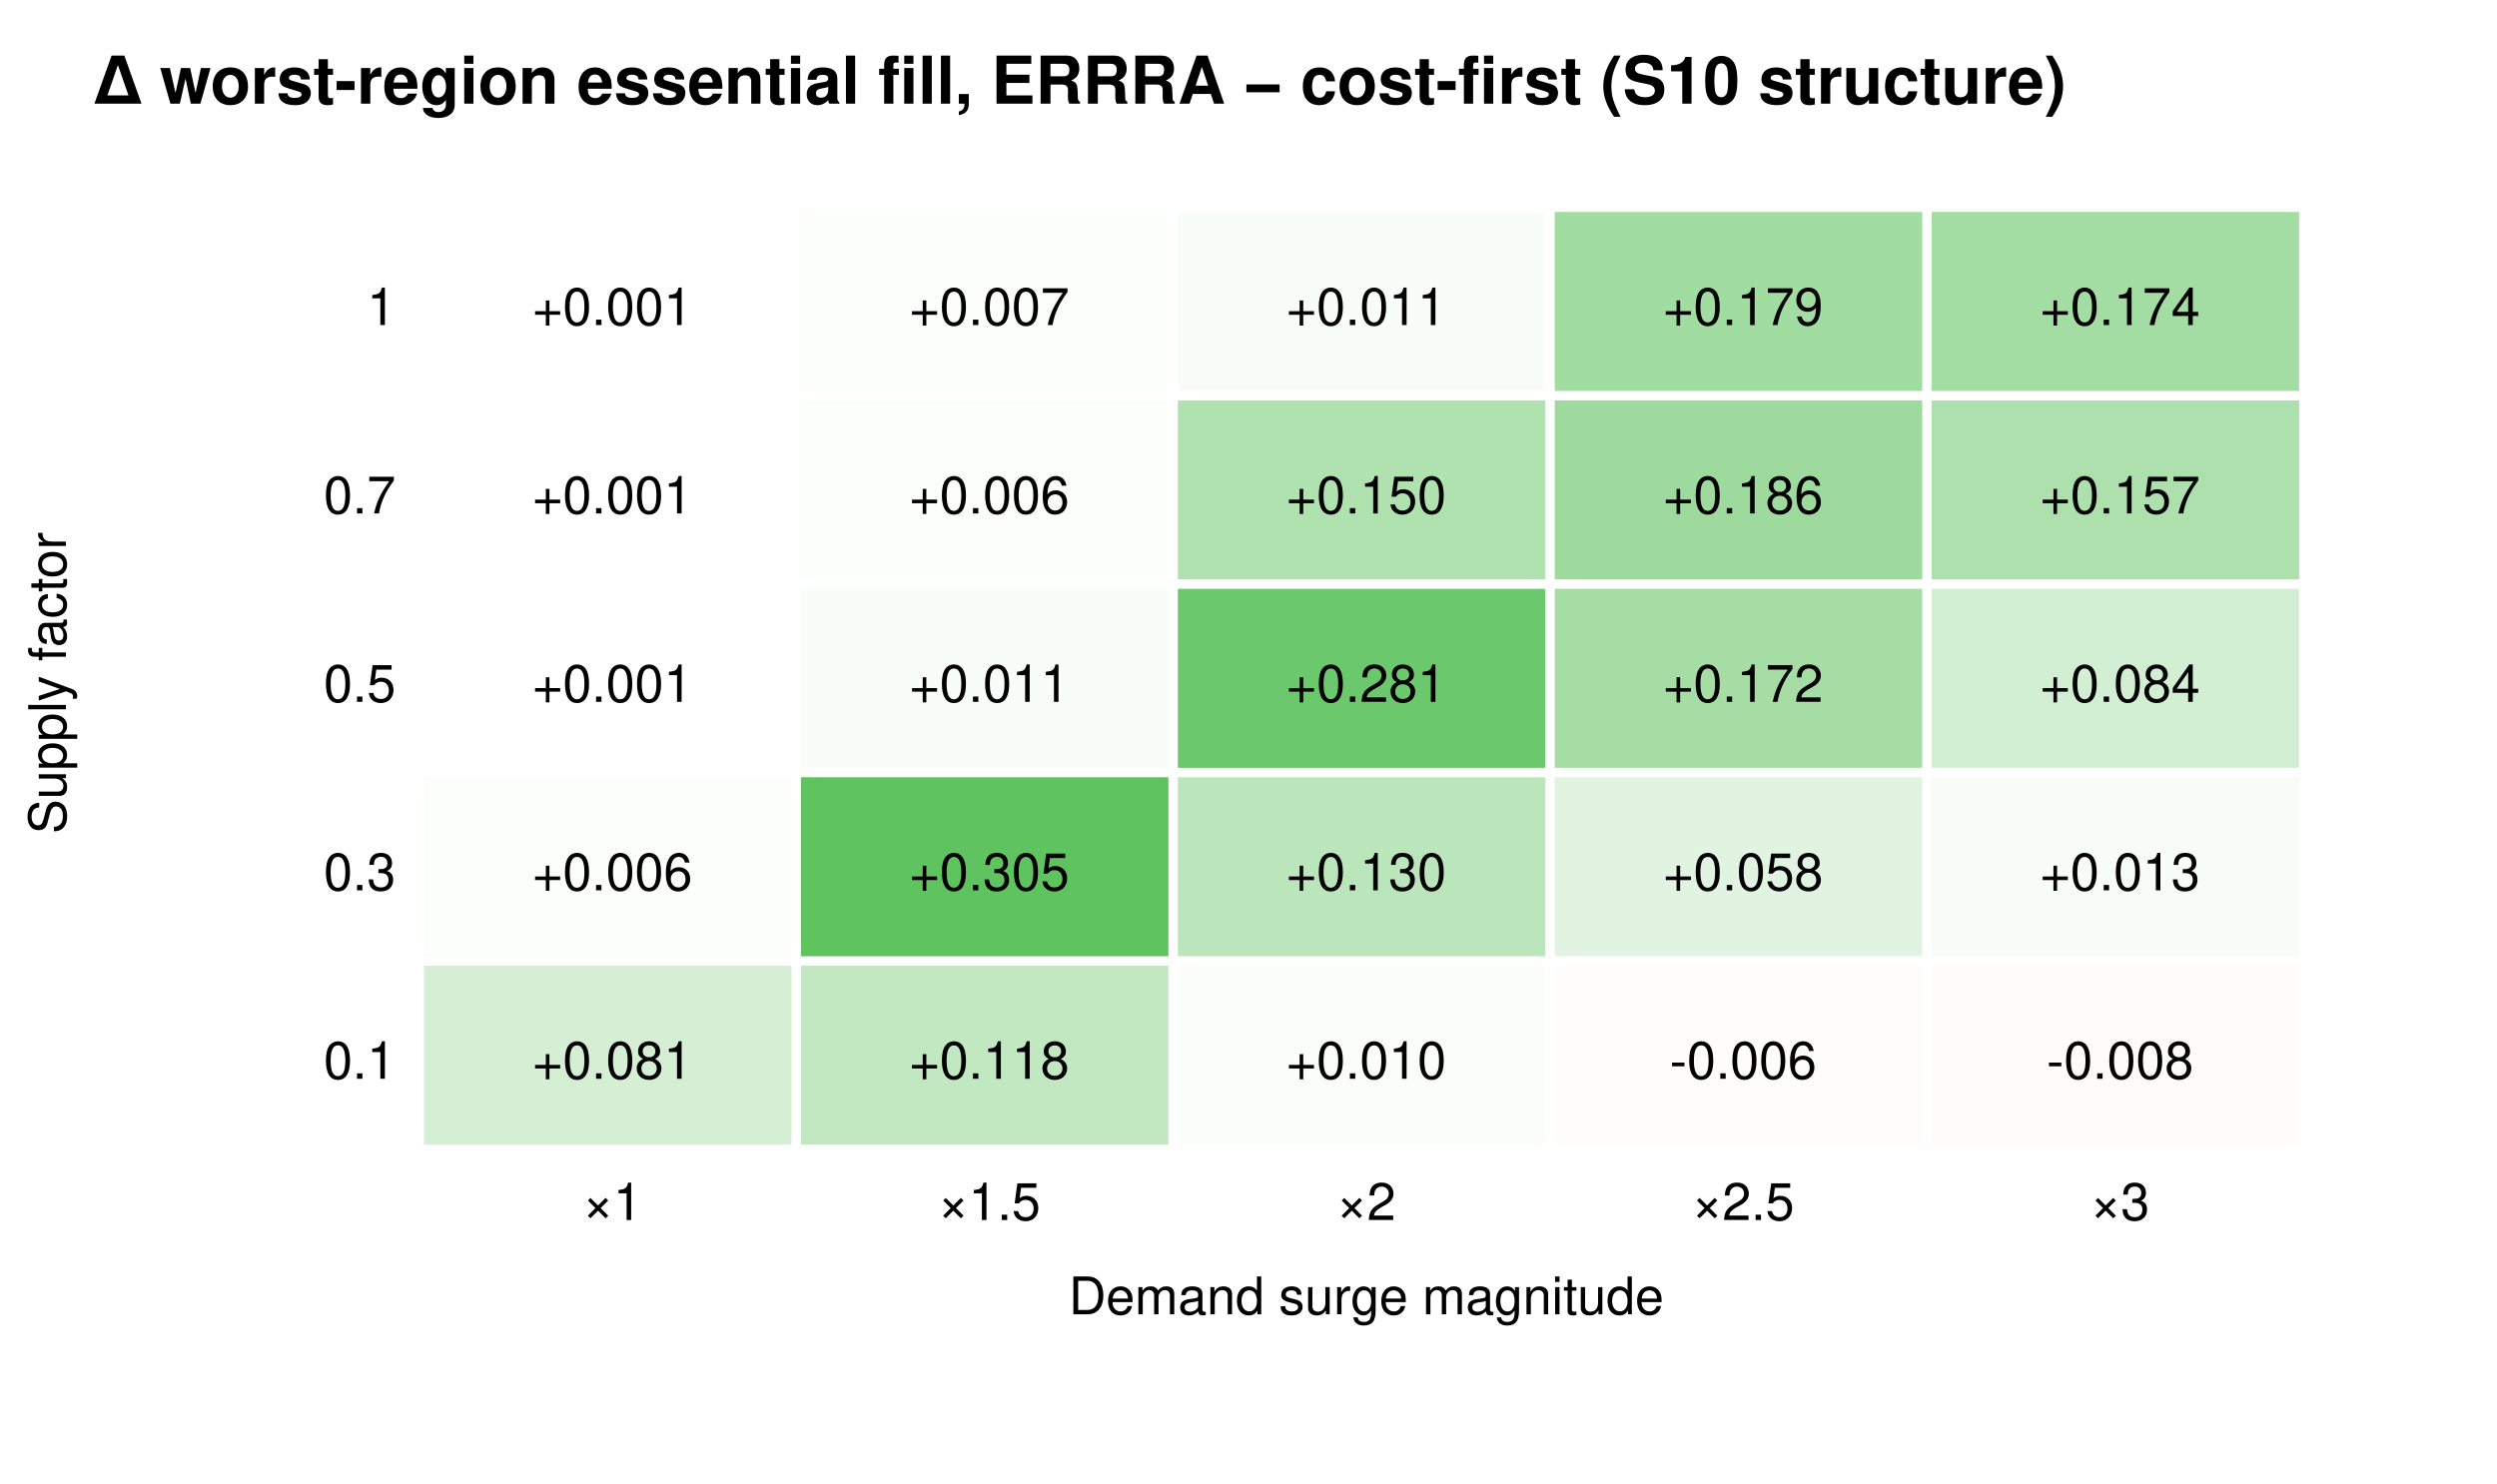
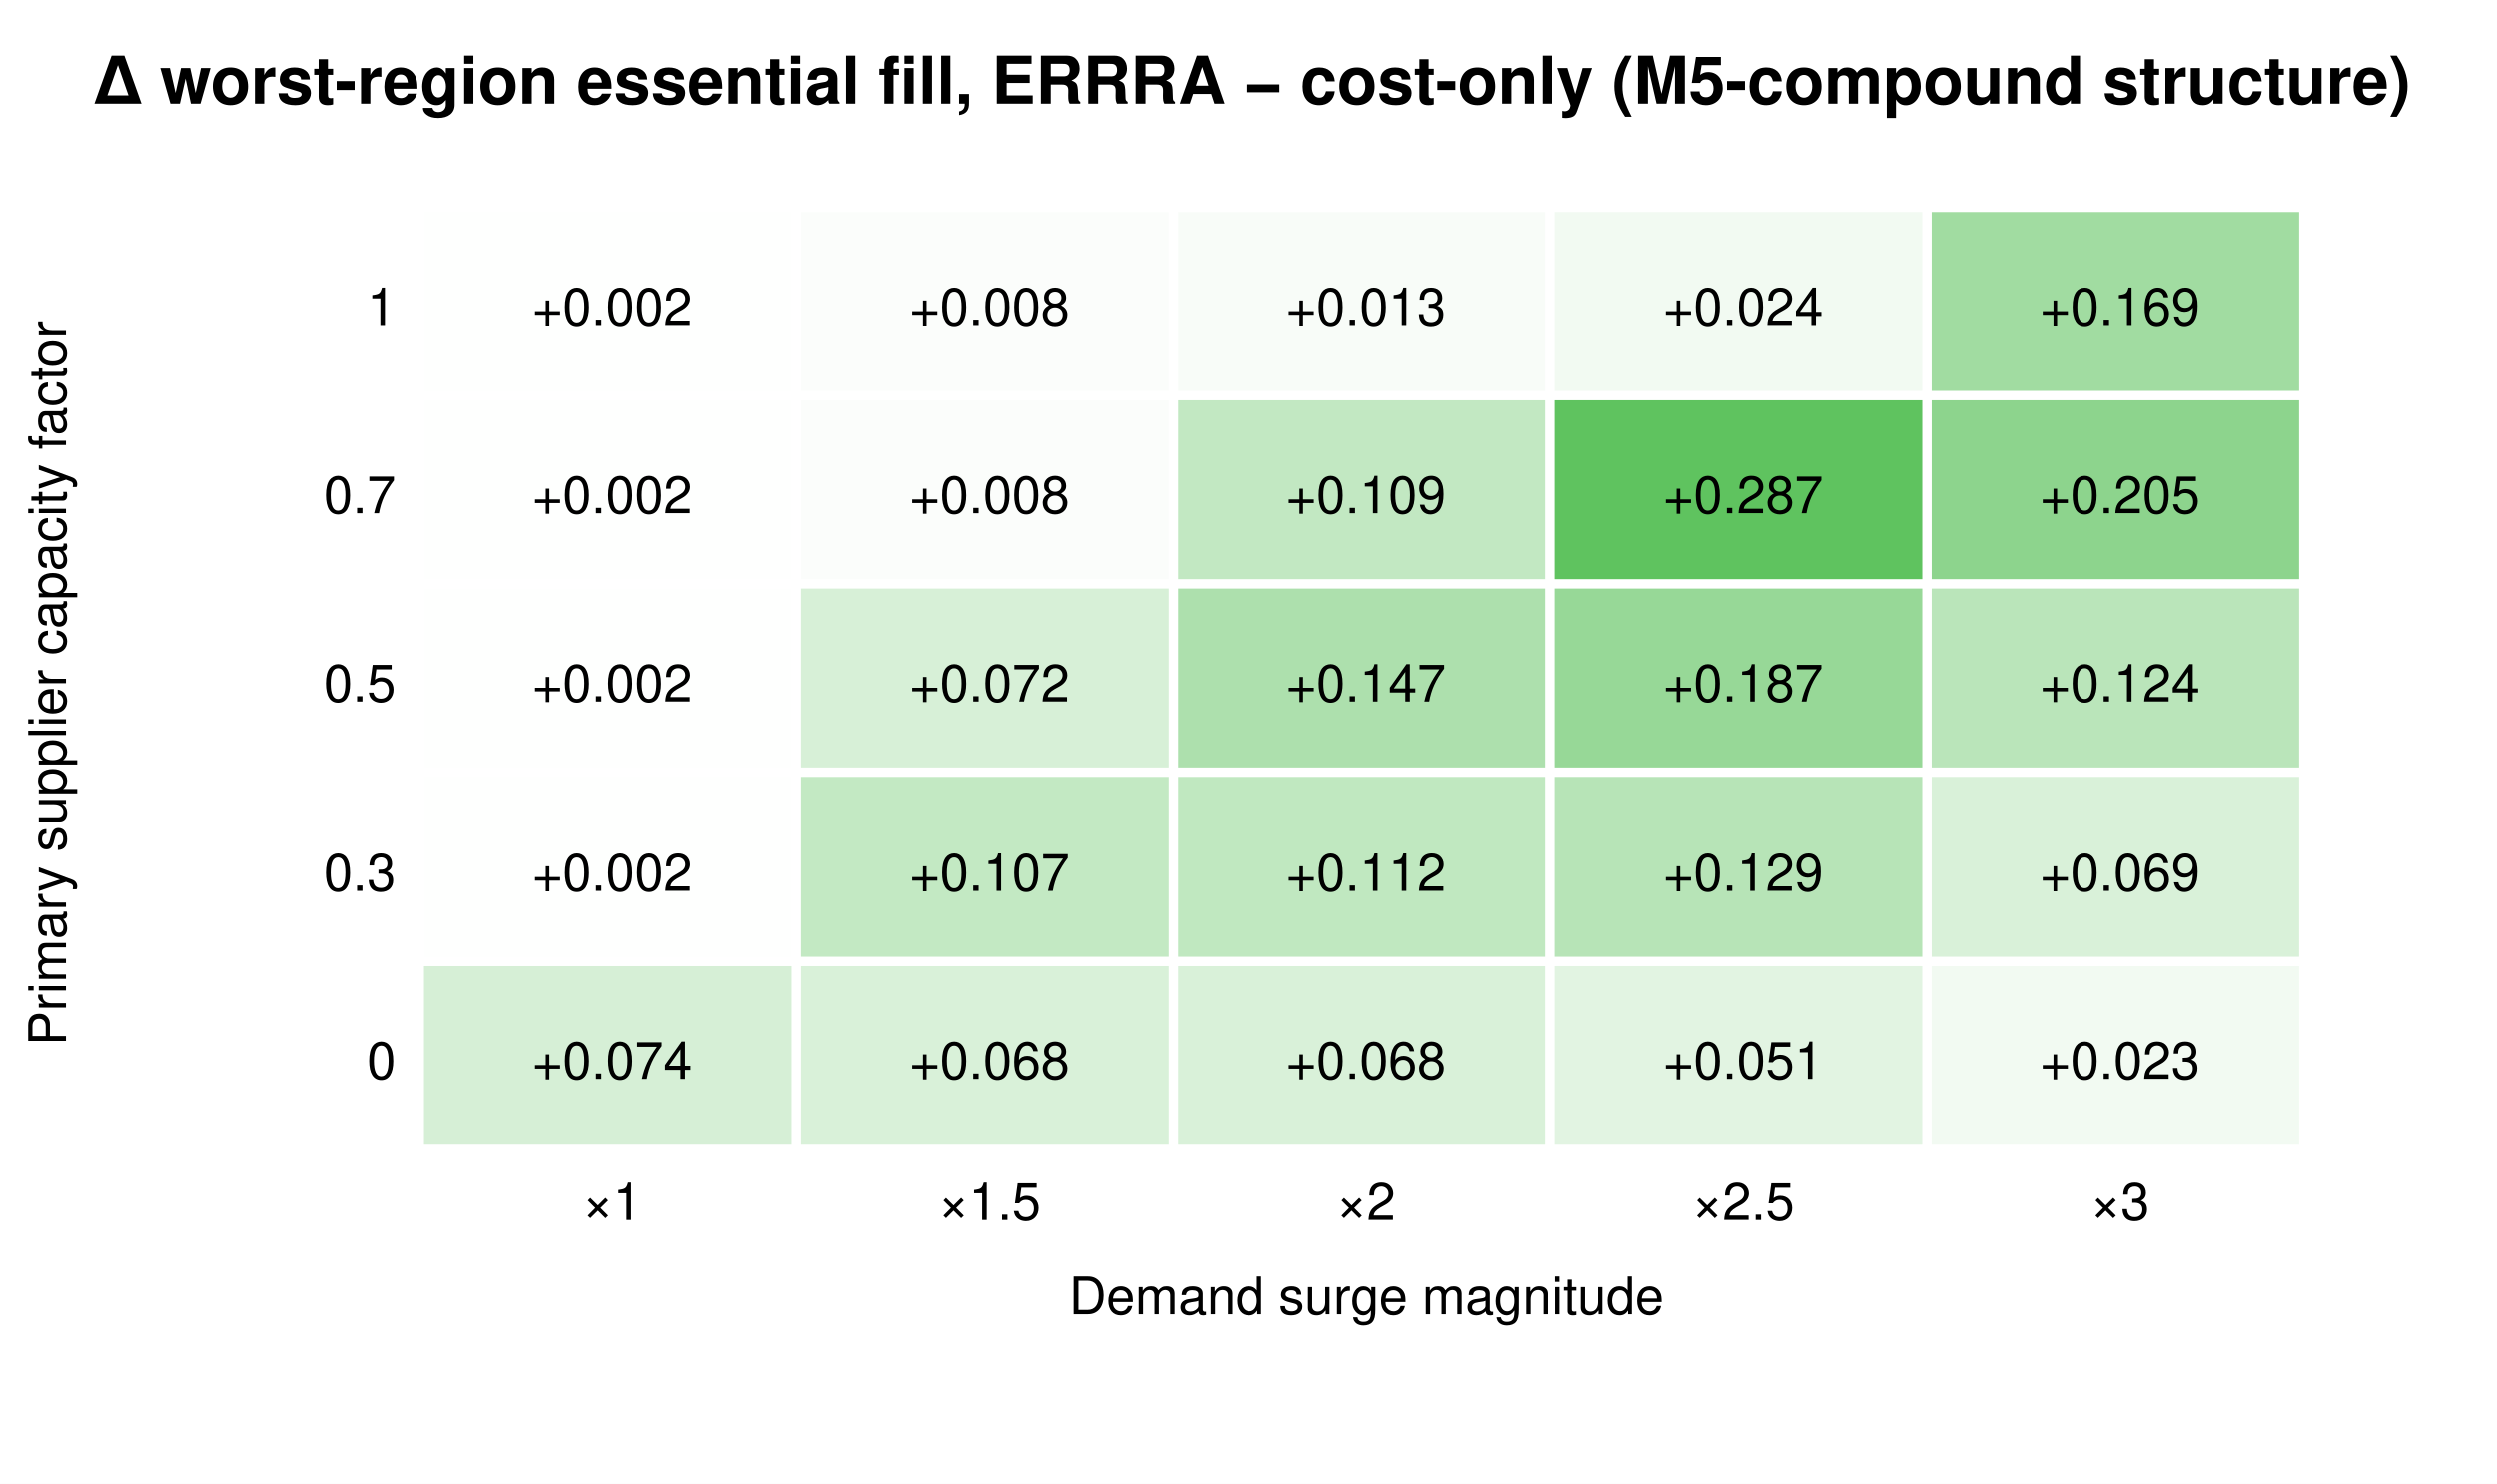
<svg xmlns="http://www.w3.org/2000/svg" width="530" height="315" viewBox="0 0 530 315" font-family="Helvetica, Arial, sans-serif" font-size="11">
  <rect width="100%" height="100%" fill="white" />
-   <text x="20" y="22" font-size="14" font-weight="bold">Δ worst-region essential fill, ERRRA − cost-first (S10 structure)</text>
+   <text x="20" y="22" font-size="14" font-weight="bold">Δ worst-region essential fill, ERRRA − cost-only (M5-compound structure)</text>
  <text x="84" y="69" text-anchor="end">1</text>
-   <rect x="90" y="45" width="78" height="38" fill="rgb(255,255,255)" />
-   <text x="130" y="69" text-anchor="middle">+0.001</text>
-   <rect x="170" y="45" width="78" height="38" fill="rgb(252,254,252)" />
-   <text x="210" y="69" text-anchor="middle">+0.007</text>
-   <rect x="250" y="45" width="78" height="38" fill="rgb(249,253,249)" />
-   <text x="290" y="69" text-anchor="middle">+0.011</text>
-   <rect x="330" y="45" width="78" height="38" fill="rgb(161,220,161)" />
-   <text x="370" y="69" text-anchor="middle">+0.179</text>
-   <rect x="410" y="45" width="78" height="38" fill="rgb(164,221,164)" />
-   <text x="450" y="69" text-anchor="middle">+0.174</text>
+   <rect x="90" y="45" width="78" height="38" fill="rgb(254,255,254)" />
+   <text x="130" y="69" text-anchor="middle">+0.002</text>
+   <rect x="170" y="45" width="78" height="38" fill="rgb(251,253,251)" />
+   <text x="210" y="69" text-anchor="middle">+0.008</text>
+   <rect x="250" y="45" width="78" height="38" fill="rgb(248,252,248)" />
+   <text x="290" y="69" text-anchor="middle">+0.013</text>
+   <rect x="330" y="45" width="78" height="38" fill="rgb(242,250,242)" />
+   <text x="370" y="69" text-anchor="middle">+0.024</text>
+   <rect x="410" y="45" width="78" height="38" fill="rgb(161,220,161)" />
+   <text x="450" y="69" text-anchor="middle">+0.169</text>
  <text x="84" y="109" text-anchor="end">0.7</text>
  <rect x="90" y="85" width="78" height="38" fill="rgb(254,255,254)" />
-   <text x="130" y="109" text-anchor="middle">+0.001</text>
-   <rect x="170" y="85" width="78" height="38" fill="rgb(252,254,252)" />
-   <text x="210" y="109" text-anchor="middle">+0.006</text>
-   <rect x="250" y="85" width="78" height="38" fill="rgb(176,226,176)" />
-   <text x="290" y="109" text-anchor="middle">+0.150</text>
-   <rect x="330" y="85" width="78" height="38" fill="rgb(158,218,158)" />
-   <text x="370" y="109" text-anchor="middle">+0.186</text>
-   <rect x="410" y="85" width="78" height="38" fill="rgb(173,224,173)" />
-   <text x="450" y="109" text-anchor="middle">+0.157</text>
+   <text x="130" y="109" text-anchor="middle">+0.002</text>
+   <rect x="170" y="85" width="78" height="38" fill="rgb(251,253,251)" />
+   <text x="210" y="109" text-anchor="middle">+0.008</text>
+   <rect x="250" y="85" width="78" height="38" fill="rgb(194,232,194)" />
+   <text x="290" y="109" text-anchor="middle">+0.109</text>
+   <rect x="330" y="85" width="78" height="38" fill="rgb(95,195,95)" />
+   <text x="370" y="109" text-anchor="middle">+0.287</text>
+   <rect x="410" y="85" width="78" height="38" fill="rgb(141,212,141)" />
+   <text x="450" y="109" text-anchor="middle">+0.205</text>
  <text x="84" y="149" text-anchor="end">0.5</text>
  <rect x="90" y="125" width="78" height="38" fill="rgb(254,255,254)" />
-   <text x="130" y="149" text-anchor="middle">+0.001</text>
-   <rect x="170" y="125" width="78" height="38" fill="rgb(249,253,249)" />
-   <text x="210" y="149" text-anchor="middle">+0.011</text>
-   <rect x="250" y="125" width="78" height="38" fill="rgb(108,200,108)" />
-   <text x="290" y="149" text-anchor="middle">+0.281</text>
-   <rect x="330" y="125" width="78" height="38" fill="rgb(165,221,165)" />
-   <text x="370" y="149" text-anchor="middle">+0.172</text>
-   <rect x="410" y="125" width="78" height="38" fill="rgb(211,239,211)" />
-   <text x="450" y="149" text-anchor="middle">+0.084</text>
+   <text x="130" y="149" text-anchor="middle">+0.002</text>
+   <rect x="170" y="125" width="78" height="38" fill="rgb(215,240,215)" />
+   <text x="210" y="149" text-anchor="middle">+0.072</text>
+   <rect x="250" y="125" width="78" height="38" fill="rgb(173,224,173)" />
+   <text x="290" y="149" text-anchor="middle">+0.147</text>
+   <rect x="330" y="125" width="78" height="38" fill="rgb(151,216,151)" />
+   <text x="370" y="149" text-anchor="middle">+0.187</text>
+   <rect x="410" y="125" width="78" height="38" fill="rgb(186,229,186)" />
+   <text x="450" y="149" text-anchor="middle">+0.124</text>
  <text x="84" y="189" text-anchor="end">0.3</text>
-   <rect x="90" y="165" width="78" height="38" fill="rgb(252,254,252)" />
-   <text x="130" y="189" text-anchor="middle">+0.006</text>
-   <rect x="170" y="165" width="78" height="38" fill="rgb(95,195,95)" />
-   <text x="210" y="189" text-anchor="middle">+0.305</text>
-   <rect x="250" y="165" width="78" height="38" fill="rgb(187,229,187)" />
-   <text x="290" y="189" text-anchor="middle">+0.130</text>
-   <rect x="330" y="165" width="78" height="38" fill="rgb(225,244,225)" />
-   <text x="370" y="189" text-anchor="middle">+0.058</text>
-   <rect x="410" y="165" width="78" height="38" fill="rgb(248,252,248)" />
-   <text x="450" y="189" text-anchor="middle">+0.013</text>
-   <text x="84" y="229" text-anchor="end">0.1</text>
-   <rect x="90" y="205" width="78" height="38" fill="rgb(212,239,212)" />
-   <text x="130" y="229" text-anchor="middle">+0.081</text>
-   <rect x="170" y="205" width="78" height="38" fill="rgb(193,232,193)" />
-   <text x="210" y="229" text-anchor="middle">+0.118</text>
-   <rect x="250" y="205" width="78" height="38" fill="rgb(250,253,250)" />
-   <text x="290" y="229" text-anchor="middle">+0.010</text>
-   <rect x="330" y="205" width="78" height="38" fill="rgb(255,252,252)" />
-   <text x="370" y="229" text-anchor="middle">-0.006</text>
-   <rect x="410" y="205" width="78" height="38" fill="rgb(255,251,251)" />
-   <text x="450" y="229" text-anchor="middle">-0.008</text>
+   <rect x="90" y="165" width="78" height="38" fill="rgb(254,255,254)" />
+   <text x="130" y="189" text-anchor="middle">+0.002</text>
+   <rect x="170" y="165" width="78" height="38" fill="rgb(195,233,195)" />
+   <text x="210" y="189" text-anchor="middle">+0.107</text>
+   <rect x="250" y="165" width="78" height="38" fill="rgb(192,232,192)" />
+   <text x="290" y="189" text-anchor="middle">+0.112</text>
+   <rect x="330" y="165" width="78" height="38" fill="rgb(183,228,183)" />
+   <text x="370" y="189" text-anchor="middle">+0.129</text>
+   <rect x="410" y="165" width="78" height="38" fill="rgb(217,241,217)" />
+   <text x="450" y="189" text-anchor="middle">+0.069</text>
+   <text x="84" y="229" text-anchor="end">0</text>
+   <rect x="90" y="205" width="78" height="38" fill="rgb(214,239,214)" />
+   <text x="130" y="229" text-anchor="middle">+0.074</text>
+   <rect x="170" y="205" width="78" height="38" fill="rgb(217,241,217)" />
+   <text x="210" y="229" text-anchor="middle">+0.068</text>
+   <rect x="250" y="205" width="78" height="38" fill="rgb(217,241,217)" />
+   <text x="290" y="229" text-anchor="middle">+0.068</text>
+   <rect x="330" y="205" width="78" height="38" fill="rgb(226,244,226)" />
+   <text x="370" y="229" text-anchor="middle">+0.051</text>
+   <rect x="410" y="205" width="78" height="38" fill="rgb(242,250,242)" />
+   <text x="450" y="229" text-anchor="middle">+0.023</text>
  <text x="130" y="259" text-anchor="middle">×1</text>
  <text x="210" y="259" text-anchor="middle">×1.5</text>
  <text x="290" y="259" text-anchor="middle">×2</text>
  <text x="370" y="259" text-anchor="middle">×2.5</text>
  <text x="450" y="259" text-anchor="middle">×3</text>
  <text x="290" y="279" text-anchor="middle">Demand surge magnitude</text>
-   <text transform="translate(14,145) rotate(-90)" text-anchor="middle">Supply factor</text>
+   <text transform="translate(14,145) rotate(-90)" text-anchor="middle">Primary supplier capacity factor</text>
</svg>
